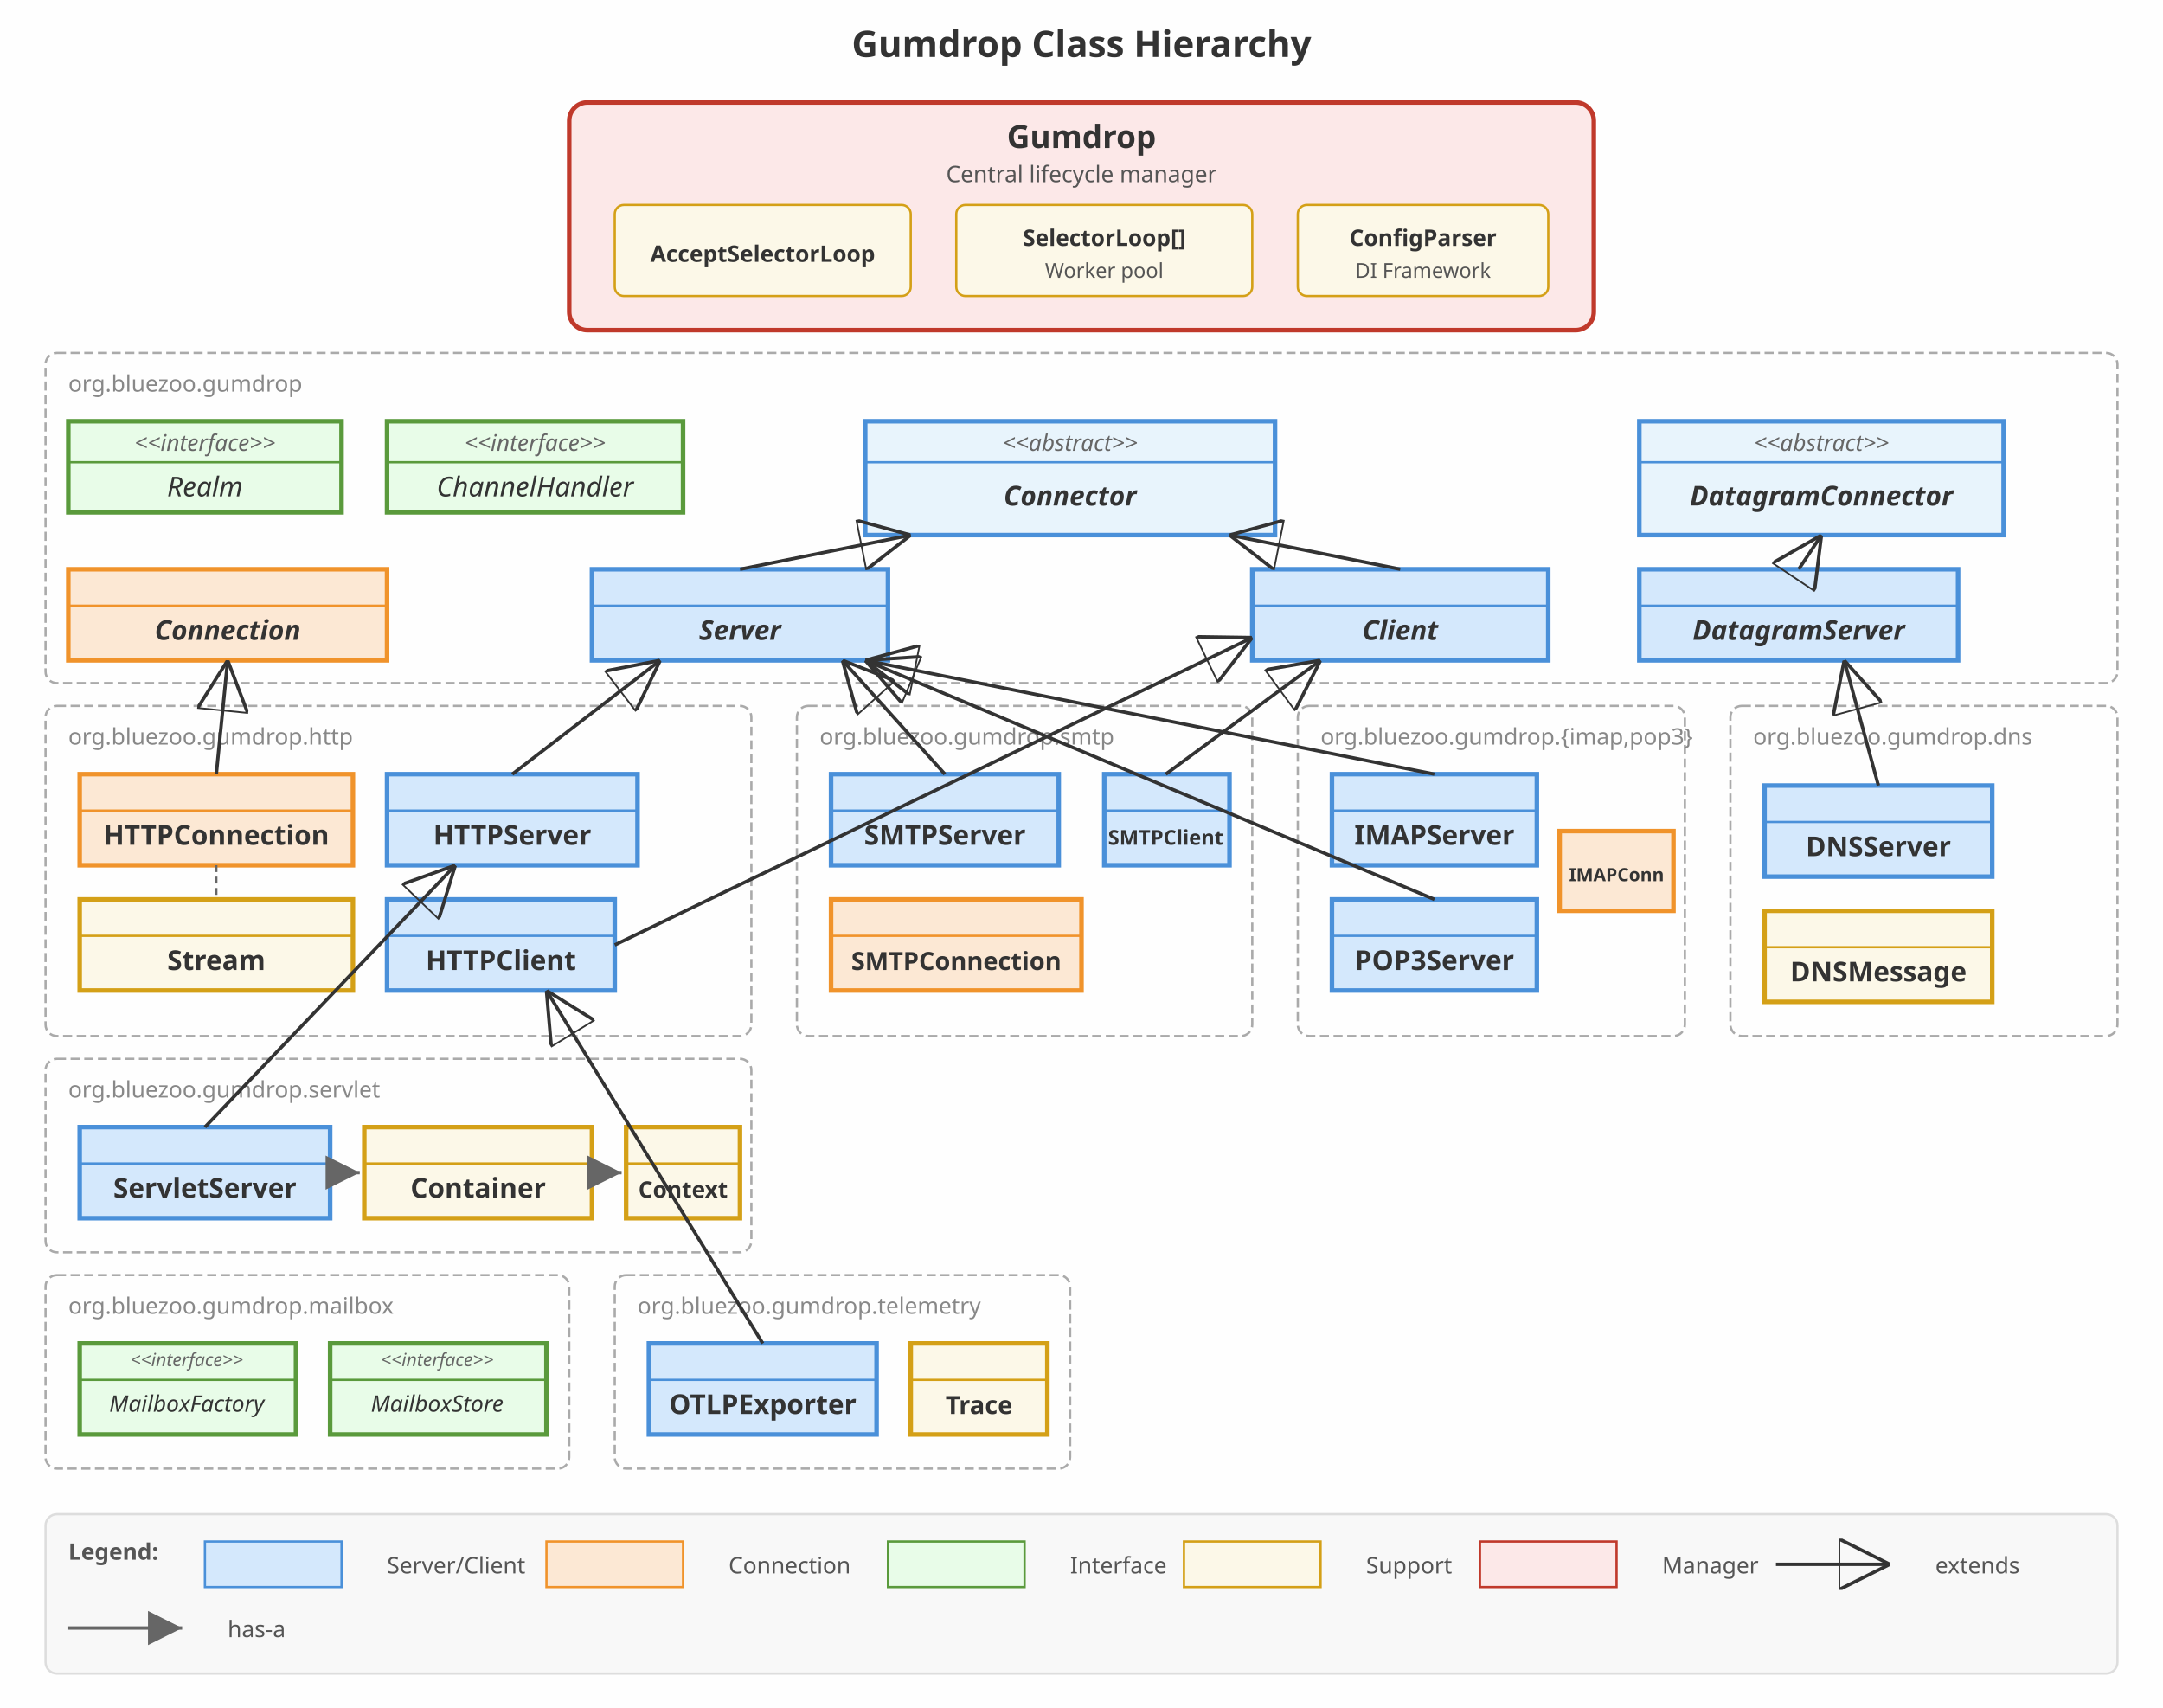
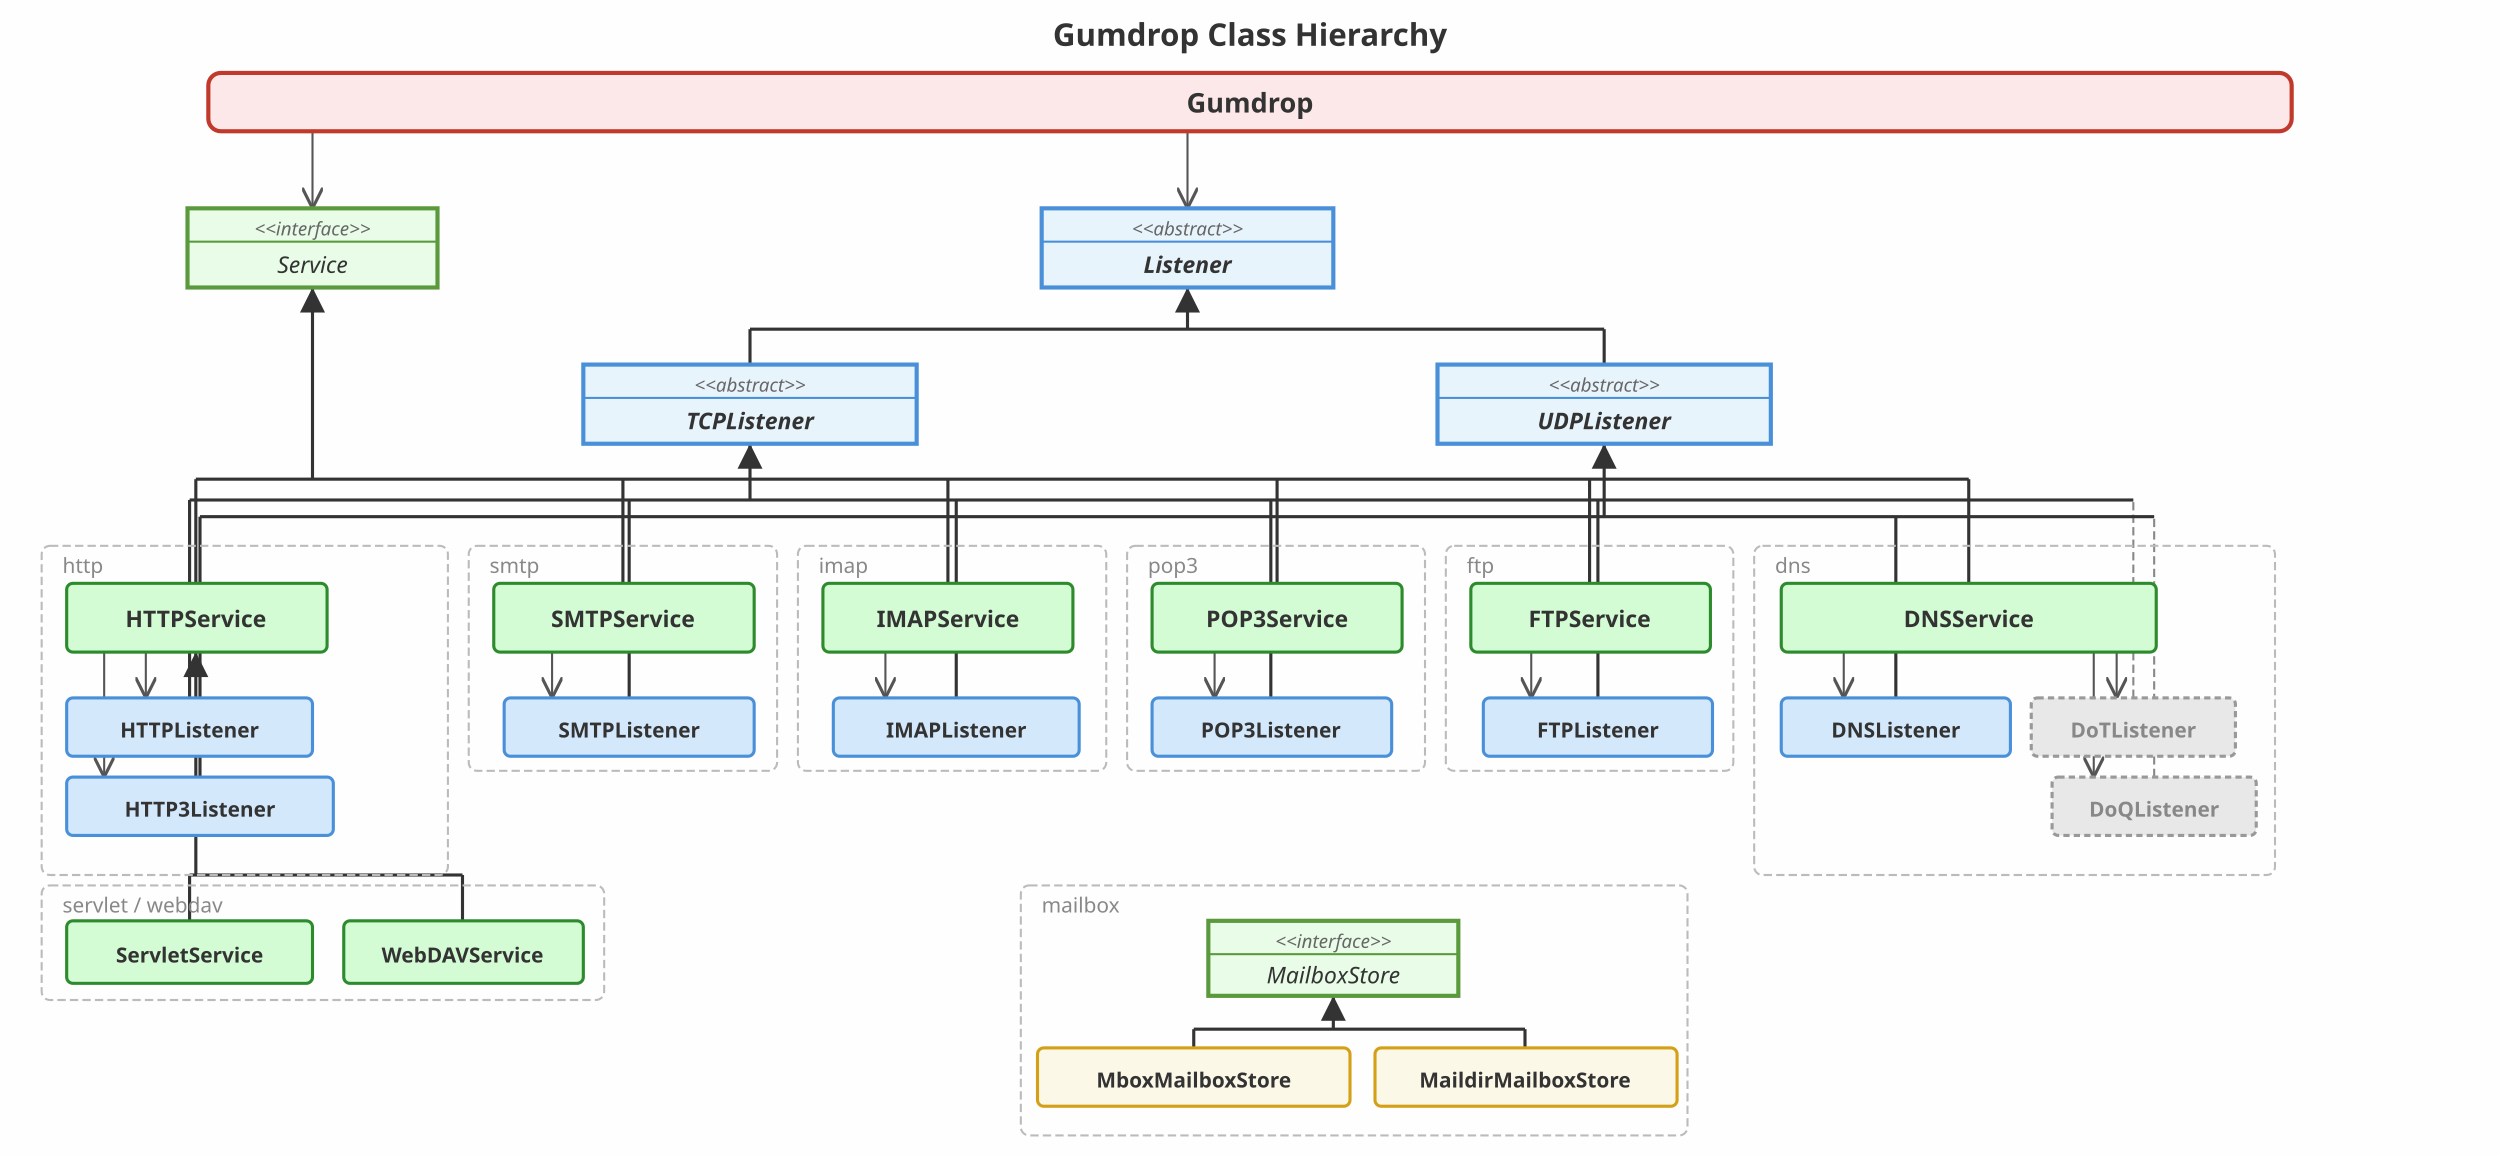
- <svg xmlns="http://www.w3.org/2000/svg" viewBox="0 0 950 750" width="950" height="750">
+ <svg xmlns="http://www.w3.org/2000/svg" viewBox="0 0 1200 555" width="1200" height="555">
  <defs>
-     <marker id="extends" markerWidth="15" markerHeight="15" refX="15" refY="7.5" orient="auto">
-       <polygon points="0 0, 15 7.5, 0 15" fill="none" stroke="#333" stroke-width="1" />
+     <marker id="filled" markerWidth="12" markerHeight="12" refX="12" refY="6" orient="auto" markerUnits="userSpaceOnUse">
+       <polygon points="0 0, 12 6, 0 12" fill="#333" />
    </marker>
-     <marker id="assoc" markerWidth="10" markerHeight="10" refX="10" refY="5" orient="auto">
-       <polygon points="0 0, 10 5, 0 10" fill="#666" />
+     <marker id="open" markerWidth="10" markerHeight="10" refX="10" refY="5" orient="auto" markerUnits="userSpaceOnUse">
+       <polyline points="0 0, 10 5, 0 10" fill="none" stroke="#555" stroke-width="1.5" />
    </marker>
  </defs>
  <style>
-     .class-name { font: bold 12px sans-serif; fill: #333; }
-     .abstract-name { font: bold italic 12px sans-serif; fill: #333; }
-     .interface-name { font: italic 12px sans-serif; fill: #333; }
-     .stereotype { font: italic 10px sans-serif; fill: #666; }
-     .note { font: 10px sans-serif; fill: #555; }
-     .package { font: 10px sans-serif; fill: #888; }
-     .title { font: bold 16px sans-serif; fill: #333; }
+     .cls     { font: bold 11px sans-serif; fill: #333; }
+     .cls-sm  { font: bold 10px sans-serif; fill: #333; }
+     .abst    { font: bold italic 11px sans-serif; fill: #333; }
+     .iface   { font: italic 11px sans-serif; fill: #333; }
+     .stereo  { font: italic 9px sans-serif; fill: #666; }
+     .pkg     { font: 10px sans-serif; fill: #888; }
+     .title   { font: bold 15px sans-serif; fill: #333; }
+     .stub    { font: bold 10px sans-serif; fill: #888; }
  </style>
-   <rect width="950" height="750" fill="#fefefe" />
-   <text x="475" y="25" text-anchor="middle" class="title">Gumdrop Class Hierarchy</text>
-   <rect x="250" y="45" width="450" height="100" rx="8" fill="#fce8e8" stroke="#c0392b" stroke-width="2" />
-   <text x="475" y="65" text-anchor="middle" class="class-name" style="font-size:14px">Gumdrop</text>
-   <text x="475" y="80" text-anchor="middle" class="note">Central lifecycle manager</text>
-   <rect x="270" y="90" width="130" height="40" rx="4" fill="#fcf8e8" stroke="#d4a017" />
-   <text x="335" y="115" text-anchor="middle" class="class-name" style="font-size:10px">AcceptSelectorLoop</text>
-   <rect x="420" y="90" width="130" height="40" rx="4" fill="#fcf8e8" stroke="#d4a017" />
-   <text x="485" y="108" text-anchor="middle" class="class-name" style="font-size:10px">SelectorLoop[]</text>
-   <text x="485" y="122" text-anchor="middle" class="note" style="font-size:9px">Worker pool</text>
-   <rect x="570" y="90" width="110" height="40" rx="4" fill="#fcf8e8" stroke="#d4a017" />
-   <text x="625" y="108" text-anchor="middle" class="class-name" style="font-size:10px">ConfigParser</text>
-   <text x="625" y="122" text-anchor="middle" class="note" style="font-size:9px">DI Framework</text>
-   <rect x="20" y="155" width="910" height="145" rx="5" fill="none" stroke="#aaa" stroke-dasharray="4,2" />
-   <text x="30" y="172" class="package">org.bluezoo.gumdrop</text>
-   <rect x="380" y="185" width="180" height="50" fill="#e8f4fc" stroke="#4a90d9" stroke-width="2" />
-   <line x1="380" y1="203" x2="560" y2="203" stroke="#4a90d9" />
-   <text x="470" y="198" text-anchor="middle" class="stereotype">&lt;&lt;abstract&gt;&gt;</text>
-   <text x="470" y="222" text-anchor="middle" class="abstract-name">Connector</text>
-   <rect x="260" y="250" width="130" height="40" fill="#d4e8fc" stroke="#4a90d9" stroke-width="2" />
-   <line x1="260" y1="266" x2="390" y2="266" stroke="#4a90d9" />
-   <text x="325" y="281" text-anchor="middle" class="abstract-name">Server</text>
-   <rect x="550" y="250" width="130" height="40" fill="#d4e8fc" stroke="#4a90d9" stroke-width="2" />
-   <line x1="550" y1="266" x2="680" y2="266" stroke="#4a90d9" />
-   <text x="615" y="281" text-anchor="middle" class="abstract-name">Client</text>
-   <rect x="720" y="185" width="160" height="50" fill="#e8f4fc" stroke="#4a90d9" stroke-width="2" />
-   <line x1="720" y1="203" x2="880" y2="203" stroke="#4a90d9" />
-   <text x="800" y="198" text-anchor="middle" class="stereotype">&lt;&lt;abstract&gt;&gt;</text>
-   <text x="800" y="222" text-anchor="middle" class="abstract-name">DatagramConnector</text>
-   <rect x="720" y="250" width="140" height="40" fill="#d4e8fc" stroke="#4a90d9" stroke-width="2" />
-   <line x1="720" y1="266" x2="860" y2="266" stroke="#4a90d9" />
-   <text x="790" y="281" text-anchor="middle" class="abstract-name">DatagramServer</text>
-   <rect x="30" y="250" width="140" height="40" fill="#fce8d4" stroke="#f0932b" stroke-width="2" />
-   <line x1="30" y1="266" x2="170" y2="266" stroke="#f0932b" />
-   <text x="100" y="281" text-anchor="middle" class="abstract-name">Connection</text>
-   <rect x="30" y="185" width="120" height="40" fill="#e8fce8" stroke="#5a9a3c" stroke-width="2" />
-   <line x1="30" y1="203" x2="150" y2="203" stroke="#5a9a3c" />
-   <text x="90" y="198" text-anchor="middle" class="stereotype">&lt;&lt;interface&gt;&gt;</text>
-   <text x="90" y="218" text-anchor="middle" class="interface-name">Realm</text>
-   <rect x="170" y="185" width="130" height="40" fill="#e8fce8" stroke="#5a9a3c" stroke-width="2" />
-   <line x1="170" y1="203" x2="300" y2="203" stroke="#5a9a3c" />
-   <text x="235" y="198" text-anchor="middle" class="stereotype">&lt;&lt;interface&gt;&gt;</text>
-   <text x="235" y="218" text-anchor="middle" class="interface-name">ChannelHandler</text>
-   <line x1="325" y1="250" x2="400" y2="235" stroke="#333" stroke-width="1.5" marker-end="url(#extends)" />
-   <line x1="615" y1="250" x2="540" y2="235" stroke="#333" stroke-width="1.5" marker-end="url(#extends)" />
-   <line x1="790" y1="250" x2="800" y2="235" stroke="#333" stroke-width="1.5" marker-end="url(#extends)" />
-   <rect x="20" y="310" width="310" height="145" rx="5" fill="none" stroke="#aaa" stroke-dasharray="4,2" />
-   <text x="30" y="327" class="package">org.bluezoo.gumdrop.http</text>
-   <rect x="35" y="340" width="120" height="40" fill="#fce8d4" stroke="#f0932b" stroke-width="2" />
-   <line x1="35" y1="356" x2="155" y2="356" stroke="#f0932b" />
-   <text x="95" y="371" text-anchor="middle" class="class-name">HTTPConnection</text>
-   <rect x="35" y="395" width="120" height="40" fill="#fcf8e8" stroke="#d4a017" stroke-width="2" />
-   <line x1="35" y1="411" x2="155" y2="411" stroke="#d4a017" />
-   <text x="95" y="426" text-anchor="middle" class="class-name">Stream</text>
-   <rect x="170" y="340" width="110" height="40" fill="#d4e8fc" stroke="#4a90d9" stroke-width="2" />
-   <line x1="170" y1="356" x2="280" y2="356" stroke="#4a90d9" />
-   <text x="225" y="371" text-anchor="middle" class="class-name">HTTPServer</text>
-   <rect x="170" y="395" width="100" height="40" fill="#d4e8fc" stroke="#4a90d9" stroke-width="2" />
-   <line x1="170" y1="411" x2="270" y2="411" stroke="#4a90d9" />
-   <text x="220" y="426" text-anchor="middle" class="class-name">HTTPClient</text>
-   <rect x="20" y="465" width="310" height="85" rx="5" fill="none" stroke="#aaa" stroke-dasharray="4,2" />
-   <text x="30" y="482" class="package">org.bluezoo.gumdrop.servlet</text>
-   <rect x="35" y="495" width="110" height="40" fill="#d4e8fc" stroke="#4a90d9" stroke-width="2" />
-   <line x1="35" y1="511" x2="145" y2="511" stroke="#4a90d9" />
-   <text x="90" y="526" text-anchor="middle" class="class-name">ServletServer</text>
-   <rect x="160" y="495" width="100" height="40" fill="#fcf8e8" stroke="#d4a017" stroke-width="2" />
-   <line x1="160" y1="511" x2="260" y2="511" stroke="#d4a017" />
-   <text x="210" y="526" text-anchor="middle" class="class-name">Container</text>
-   <rect x="275" y="495" width="50" height="40" fill="#fcf8e8" stroke="#d4a017" stroke-width="2" />
-   <line x1="275" y1="511" x2="325" y2="511" stroke="#d4a017" />
-   <text x="300" y="526" text-anchor="middle" class="class-name" style="font-size:10px">Context</text>
-   <rect x="350" y="310" width="200" height="145" rx="5" fill="none" stroke="#aaa" stroke-dasharray="4,2" />
-   <text x="360" y="327" class="package">org.bluezoo.gumdrop.smtp</text>
-   <rect x="365" y="340" width="100" height="40" fill="#d4e8fc" stroke="#4a90d9" stroke-width="2" />
-   <line x1="365" y1="356" x2="465" y2="356" stroke="#4a90d9" />
-   <text x="415" y="371" text-anchor="middle" class="class-name">SMTPServer</text>
-   <rect x="365" y="395" width="110" height="40" fill="#fce8d4" stroke="#f0932b" stroke-width="2" />
-   <line x1="365" y1="411" x2="475" y2="411" stroke="#f0932b" />
-   <text x="420" y="426" text-anchor="middle" class="class-name" style="font-size:11px">SMTPConnection</text>
-   <rect x="485" y="340" width="55" height="40" fill="#d4e8fc" stroke="#4a90d9" stroke-width="2" />
-   <line x1="485" y1="356" x2="540" y2="356" stroke="#4a90d9" />
-   <text x="512" y="371" text-anchor="middle" class="class-name" style="font-size:9px">SMTPClient</text>
-   <rect x="570" y="310" width="170" height="145" rx="5" fill="none" stroke="#aaa" stroke-dasharray="4,2" />
-   <text x="580" y="327" class="package">org.bluezoo.gumdrop.{imap,pop3}</text>
-   <rect x="585" y="340" width="90" height="40" fill="#d4e8fc" stroke="#4a90d9" stroke-width="2" />
-   <line x1="585" y1="356" x2="675" y2="356" stroke="#4a90d9" />
-   <text x="630" y="371" text-anchor="middle" class="class-name">IMAPServer</text>
-   <rect x="585" y="395" width="90" height="40" fill="#d4e8fc" stroke="#4a90d9" stroke-width="2" />
-   <line x1="585" y1="411" x2="675" y2="411" stroke="#4a90d9" />
-   <text x="630" y="426" text-anchor="middle" class="class-name">POP3Server</text>
-   <rect x="685" y="365" width="50" height="35" fill="#fce8d4" stroke="#f0932b" stroke-width="2" />
-   <text x="710" y="387" text-anchor="middle" class="class-name" style="font-size:8px">IMAPConn</text>
-   <rect x="20" y="560" width="230" height="85" rx="5" fill="none" stroke="#aaa" stroke-dasharray="4,2" />
-   <text x="30" y="577" class="package">org.bluezoo.gumdrop.mailbox</text>
-   <rect x="35" y="590" width="95" height="40" fill="#e8fce8" stroke="#5a9a3c" stroke-width="2" />
-   <line x1="35" y1="606" x2="130" y2="606" stroke="#5a9a3c" />
-   <text x="82" y="600" text-anchor="middle" class="stereotype" style="font-size:8px">&lt;&lt;interface&gt;&gt;</text>
-   <text x="82" y="620" text-anchor="middle" class="interface-name" style="font-size:10px">MailboxFactory</text>
-   <rect x="145" y="590" width="95" height="40" fill="#e8fce8" stroke="#5a9a3c" stroke-width="2" />
-   <line x1="145" y1="606" x2="240" y2="606" stroke="#5a9a3c" />
-   <text x="192" y="600" text-anchor="middle" class="stereotype" style="font-size:8px">&lt;&lt;interface&gt;&gt;</text>
-   <text x="192" y="620" text-anchor="middle" class="interface-name" style="font-size:10px">MailboxStore</text>
-   <rect x="760" y="310" width="170" height="145" rx="5" fill="none" stroke="#aaa" stroke-dasharray="4,2" />
-   <text x="770" y="327" class="package">org.bluezoo.gumdrop.dns</text>
-   <rect x="775" y="345" width="100" height="40" fill="#d4e8fc" stroke="#4a90d9" stroke-width="2" />
-   <line x1="775" y1="361" x2="875" y2="361" stroke="#4a90d9" />
-   <text x="825" y="376" text-anchor="middle" class="class-name">DNSServer</text>
-   <rect x="775" y="400" width="100" height="40" fill="#fcf8e8" stroke="#d4a017" stroke-width="2" />
-   <line x1="775" y1="416" x2="875" y2="416" stroke="#d4a017" />
-   <text x="825" y="431" text-anchor="middle" class="class-name">DNSMessage</text>
-   <rect x="270" y="560" width="200" height="85" rx="5" fill="none" stroke="#aaa" stroke-dasharray="4,2" />
-   <text x="280" y="577" class="package">org.bluezoo.gumdrop.telemetry</text>
-   <rect x="285" y="590" width="100" height="40" fill="#d4e8fc" stroke="#4a90d9" stroke-width="2" />
-   <line x1="285" y1="606" x2="385" y2="606" stroke="#4a90d9" />
-   <text x="335" y="621" text-anchor="middle" class="class-name">OTLPExporter</text>
-   <rect x="400" y="590" width="60" height="40" fill="#fcf8e8" stroke="#d4a017" stroke-width="2" />
-   <line x1="400" y1="606" x2="460" y2="606" stroke="#d4a017" />
-   <text x="430" y="621" text-anchor="middle" class="class-name" style="font-size:11px">Trace</text>
-   <line x1="225" y1="340" x2="290" y2="290" stroke="#333" stroke-width="1.5" marker-end="url(#extends)" />
-   <line x1="95" y1="340" x2="100" y2="290" stroke="#333" stroke-width="1.5" marker-end="url(#extends)" />
-   <line x1="270" y1="415" x2="550" y2="280" stroke="#333" stroke-width="1.5" marker-end="url(#extends)" />
-   <line x1="90" y1="495" x2="200" y2="380" stroke="#333" stroke-width="1.5" marker-end="url(#extends)" />
-   <line x1="415" y1="340" x2="370" y2="290" stroke="#333" stroke-width="1.5" marker-end="url(#extends)" />
-   <line x1="512" y1="340" x2="580" y2="290" stroke="#333" stroke-width="1.5" marker-end="url(#extends)" />
-   <line x1="630" y1="340" x2="380" y2="290" stroke="#333" stroke-width="1.5" marker-end="url(#extends)" />
-   <line x1="630" y1="395" x2="380" y2="290" stroke="#333" stroke-width="1.5" marker-end="url(#extends)" />
-   <line x1="825" y1="345" x2="810" y2="290" stroke="#333" stroke-width="1.5" marker-end="url(#extends)" />
-   <line x1="335" y1="590" x2="240" y2="435" stroke="#333" stroke-width="1.5" marker-end="url(#extends)" />
-   <line x1="95" y1="380" x2="95" y2="393" stroke="#666" stroke-width="1" stroke-dasharray="3,2" />
-   <line x1="145" y1="515" x2="158" y2="515" stroke="#666" stroke-width="1.5" marker-end="url(#assoc)" />
-   <line x1="260" y1="515" x2="273" y2="515" stroke="#666" stroke-width="1.5" marker-end="url(#assoc)" />
-   <rect x="20" y="665" width="910" height="70" rx="5" fill="#f8f8f8" stroke="#ddd" />
-   <text x="30" y="685" class="note" style="font-weight:bold">Legend:</text>
-   <rect x="90" y="677" width="60" height="20" fill="#d4e8fc" stroke="#4a90d9" />
-   <text x="170" y="691" class="note">Server/Client</text>
-   <rect x="240" y="677" width="60" height="20" fill="#fce8d4" stroke="#f0932b" />
-   <text x="320" y="691" class="note">Connection</text>
-   <rect x="390" y="677" width="60" height="20" fill="#e8fce8" stroke="#5a9a3c" />
-   <text x="470" y="691" class="note">Interface</text>
-   <rect x="520" y="677" width="60" height="20" fill="#fcf8e8" stroke="#d4a017" />
-   <text x="600" y="691" class="note">Support</text>
-   <rect x="650" y="677" width="60" height="20" fill="#fce8e8" stroke="#c0392b" />
-   <text x="730" y="691" class="note">Manager</text>
-   <line x1="780" y1="687" x2="830" y2="687" stroke="#333" stroke-width="1.5" marker-end="url(#extends)" />
-   <text x="850" y="691" class="note">extends</text>
-   <line x1="30" y1="715" x2="80" y2="715" stroke="#666" stroke-width="1.5" marker-end="url(#assoc)" />
-   <text x="100" y="719" class="note">has-a</text>
+   <rect width="1200" height="555" fill="#fefefe" />
+   <text x="600" y="22" text-anchor="middle" class="title">Gumdrop Class Hierarchy</text>
+   <line x1="150" y1="63" x2="150" y2="100" stroke="#555" stroke-width="1" marker-end="url(#open)" />
+   <line x1="570" y1="63" x2="570" y2="100" stroke="#555" stroke-width="1" marker-end="url(#open)" />
+   <line x1="360" y1="158" x2="770" y2="158" stroke="#333" stroke-width="1.5" />
+   <line x1="570" y1="158" x2="570" y2="138" stroke="#333" stroke-width="1.5" marker-end="url(#filled)" />
+   <line x1="360" y1="175" x2="360" y2="158" stroke="#333" stroke-width="1.5" />
+   <line x1="770" y1="175" x2="770" y2="158" stroke="#333" stroke-width="1.5" />
+   <line x1="94" y1="230" x2="945" y2="230" stroke="#333" stroke-width="1.5" />
+   <line x1="150" y1="230" x2="150" y2="138" stroke="#333" stroke-width="1.5" marker-end="url(#filled)" />
+   <line x1="94" y1="280" x2="94" y2="230" stroke="#333" stroke-width="1.5" />
+   <line x1="299" y1="280" x2="299" y2="230" stroke="#333" stroke-width="1.5" />
+   <line x1="455" y1="280" x2="455" y2="230" stroke="#333" stroke-width="1.5" />
+   <line x1="613" y1="280" x2="613" y2="230" stroke="#333" stroke-width="1.5" />
+   <line x1="763" y1="280" x2="763" y2="230" stroke="#333" stroke-width="1.5" />
+   <line x1="945" y1="280" x2="945" y2="230" stroke="#333" stroke-width="1.5" />
+   <line x1="91" y1="240" x2="1024" y2="240" stroke="#333" stroke-width="1.5" />
+   <line x1="360" y1="240" x2="360" y2="213" stroke="#333" stroke-width="1.5" marker-end="url(#filled)" />
+   <line x1="91" y1="335" x2="91" y2="240" stroke="#333" stroke-width="1.5" />
+   <line x1="302" y1="335" x2="302" y2="240" stroke="#333" stroke-width="1.5" />
+   <line x1="459" y1="335" x2="459" y2="240" stroke="#333" stroke-width="1.5" />
+   <line x1="610" y1="335" x2="610" y2="240" stroke="#333" stroke-width="1.5" />
+   <line x1="767" y1="335" x2="767" y2="240" stroke="#333" stroke-width="1.5" />
+   <line x1="1024" y1="335" x2="1024" y2="240" stroke="#888" stroke-width="1" stroke-dasharray="4,2" />
+   <line x1="96" y1="248" x2="1034" y2="248" stroke="#333" stroke-width="1.5" />
+   <line x1="770" y1="248" x2="770" y2="213" stroke="#333" stroke-width="1.5" marker-end="url(#filled)" />
+   <line x1="96" y1="373" x2="96" y2="248" stroke="#333" stroke-width="1.5" />
+   <line x1="910" y1="335" x2="910" y2="248" stroke="#333" stroke-width="1.5" />
+   <line x1="1034" y1="373" x2="1034" y2="248" stroke="#888" stroke-width="1" stroke-dasharray="4,2" />
+   <line x1="70" y1="313" x2="70" y2="335" stroke="#555" stroke-width="1" marker-end="url(#open)" />
+   <line x1="50" y1="313" x2="50" y2="373" stroke="#555" stroke-width="1" marker-end="url(#open)" />
+   <line x1="265" y1="313" x2="265" y2="335" stroke="#555" stroke-width="1" marker-end="url(#open)" />
+   <line x1="425" y1="313" x2="425" y2="335" stroke="#555" stroke-width="1" marker-end="url(#open)" />
+   <line x1="583" y1="313" x2="583" y2="335" stroke="#555" stroke-width="1" marker-end="url(#open)" />
+   <line x1="735" y1="313" x2="735" y2="335" stroke="#555" stroke-width="1" marker-end="url(#open)" />
+   <line x1="885" y1="313" x2="885" y2="335" stroke="#555" stroke-width="1" marker-end="url(#open)" />
+   <line x1="1016" y1="313" x2="1016" y2="335" stroke="#555" stroke-width="1" marker-end="url(#open)" />
+   <line x1="1005" y1="313" x2="1005" y2="373" stroke="#555" stroke-width="1" marker-end="url(#open)" />
+   <line x1="91" y1="420" x2="222" y2="420" stroke="#333" stroke-width="1.5" />
+   <line x1="94" y1="420" x2="94" y2="313" stroke="#333" stroke-width="1.5" marker-end="url(#filled)" />
+   <line x1="91" y1="442" x2="91" y2="420" stroke="#333" stroke-width="1.5" />
+   <line x1="222" y1="442" x2="222" y2="420" stroke="#333" stroke-width="1.5" />
+   <line x1="573" y1="494" x2="732" y2="494" stroke="#333" stroke-width="1.5" />
+   <line x1="640" y1="494" x2="640" y2="478" stroke="#333" stroke-width="1.5" marker-end="url(#filled)" />
+   <line x1="573" y1="503" x2="573" y2="494" stroke="#333" stroke-width="1.5" />
+   <line x1="732" y1="503" x2="732" y2="494" stroke="#333" stroke-width="1.5" />
+   <rect x="20" y="262" width="195" height="158" rx="4" fill="none" stroke="#bbb" stroke-dasharray="4,2" />
+   <rect x="225" y="262" width="148" height="108" rx="4" fill="none" stroke="#bbb" stroke-dasharray="4,2" />
+   <rect x="383" y="262" width="148" height="108" rx="4" fill="none" stroke="#bbb" stroke-dasharray="4,2" />
+   <rect x="541" y="262" width="143" height="108" rx="4" fill="none" stroke="#bbb" stroke-dasharray="4,2" />
+   <rect x="694" y="262" width="138" height="108" rx="4" fill="none" stroke="#bbb" stroke-dasharray="4,2" />
+   <rect x="842" y="262" width="250" height="158" rx="4" fill="none" stroke="#bbb" stroke-dasharray="4,2" />
+   <rect x="20" y="425" width="270" height="55" rx="4" fill="none" stroke="#bbb" stroke-dasharray="4,2" />
+   <rect x="490" y="425" width="320" height="120" rx="4" fill="none" stroke="#bbb" stroke-dasharray="4,2" />
+   <text x="30" y="275" class="pkg">http</text>
+   <text x="235" y="275" class="pkg">smtp</text>
+   <text x="393" y="275" class="pkg">imap</text>
+   <text x="551" y="275" class="pkg">pop3</text>
+   <text x="704" y="275" class="pkg">ftp</text>
+   <text x="852" y="275" class="pkg">dns</text>
+   <text x="30" y="438" class="pkg">servlet / webdav</text>
+   <text x="500" y="438" class="pkg">mailbox</text>
+   <rect x="100" y="35" width="1000" height="28" rx="6" fill="#fce8e8" stroke="#c0392b" stroke-width="2" />
+   <text x="600" y="54" text-anchor="middle" class="cls" style="font-size:13px">Gumdrop</text>
+   <rect x="90" y="100" width="120" height="38" fill="#e8fce8" stroke="#5a9a3c" stroke-width="2" />
+   <line x1="90" y1="116" x2="210" y2="116" stroke="#5a9a3c" />
+   <text x="150" y="113" text-anchor="middle" class="stereo">&lt;&lt;interface&gt;&gt;</text>
+   <text x="150" y="131" text-anchor="middle" class="iface">Service</text>
+   <rect x="500" y="100" width="140" height="38" fill="#e8f4fc" stroke="#4a90d9" stroke-width="2" />
+   <line x1="500" y1="116" x2="640" y2="116" stroke="#4a90d9" />
+   <text x="570" y="113" text-anchor="middle" class="stereo">&lt;&lt;abstract&gt;&gt;</text>
+   <text x="570" y="131" text-anchor="middle" class="abst">Listener</text>
+   <rect x="280" y="175" width="160" height="38" fill="#e8f4fc" stroke="#4a90d9" stroke-width="2" />
+   <line x1="280" y1="191" x2="440" y2="191" stroke="#4a90d9" />
+   <text x="360" y="188" text-anchor="middle" class="stereo">&lt;&lt;abstract&gt;&gt;</text>
+   <text x="360" y="206" text-anchor="middle" class="abst">TCPListener</text>
+   <rect x="690" y="175" width="160" height="38" fill="#e8f4fc" stroke="#4a90d9" stroke-width="2" />
+   <line x1="690" y1="191" x2="850" y2="191" stroke="#4a90d9" />
+   <text x="770" y="188" text-anchor="middle" class="stereo">&lt;&lt;abstract&gt;&gt;</text>
+   <text x="770" y="206" text-anchor="middle" class="abst">UDPListener</text>
+   <rect x="32" y="280" width="125" height="33" rx="3" fill="#d4fcd4" stroke="#2d8a2d" stroke-width="1.5" />
+   <text x="94" y="301" text-anchor="middle" class="cls">HTTPService</text>
+   <rect x="32" y="335" width="118" height="28" rx="3" fill="#d4e8fc" stroke="#4a90d9" stroke-width="1.5" />
+   <text x="91" y="354" text-anchor="middle" class="cls-sm">HTTPListener</text>
+   <rect x="32" y="373" width="128" height="28" rx="3" fill="#d4e8fc" stroke="#4a90d9" stroke-width="1.5" />
+   <text x="96" y="392" text-anchor="middle" class="cls-sm">HTTP3Listener</text>
+   <rect x="237" y="280" width="125" height="33" rx="3" fill="#d4fcd4" stroke="#2d8a2d" stroke-width="1.5" />
+   <text x="299" y="301" text-anchor="middle" class="cls">SMTPService</text>
+   <rect x="242" y="335" width="120" height="28" rx="3" fill="#d4e8fc" stroke="#4a90d9" stroke-width="1.5" />
+   <text x="302" y="354" text-anchor="middle" class="cls-sm">SMTPListener</text>
+   <rect x="395" y="280" width="120" height="33" rx="3" fill="#d4fcd4" stroke="#2d8a2d" stroke-width="1.5" />
+   <text x="455" y="301" text-anchor="middle" class="cls">IMAPService</text>
+   <rect x="400" y="335" width="118" height="28" rx="3" fill="#d4e8fc" stroke="#4a90d9" stroke-width="1.5" />
+   <text x="459" y="354" text-anchor="middle" class="cls-sm">IMAPListener</text>
+   <rect x="553" y="280" width="120" height="33" rx="3" fill="#d4fcd4" stroke="#2d8a2d" stroke-width="1.5" />
+   <text x="613" y="301" text-anchor="middle" class="cls">POP3Service</text>
+   <rect x="553" y="335" width="115" height="28" rx="3" fill="#d4e8fc" stroke="#4a90d9" stroke-width="1.5" />
+   <text x="610" y="354" text-anchor="middle" class="cls-sm">POP3Listener</text>
+   <rect x="706" y="280" width="115" height="33" rx="3" fill="#d4fcd4" stroke="#2d8a2d" stroke-width="1.5" />
+   <text x="763" y="301" text-anchor="middle" class="cls">FTPService</text>
+   <rect x="712" y="335" width="110" height="28" rx="3" fill="#d4e8fc" stroke="#4a90d9" stroke-width="1.5" />
+   <text x="767" y="354" text-anchor="middle" class="cls-sm">FTPListener</text>
+   <rect x="855" y="280" width="180" height="33" rx="3" fill="#d4fcd4" stroke="#2d8a2d" stroke-width="1.5" />
+   <text x="945" y="301" text-anchor="middle" class="cls">DNSService</text>
+   <rect x="855" y="335" width="110" height="28" rx="3" fill="#d4e8fc" stroke="#4a90d9" stroke-width="1.5" />
+   <text x="910" y="354" text-anchor="middle" class="cls-sm">DNSListener</text>
+   <rect x="975" y="335" width="98" height="28" rx="3" fill="#e8e8e8" stroke="#999" stroke-width="1.5" stroke-dasharray="3,2" />
+   <text x="1024" y="354" text-anchor="middle" class="stub">DoTListener</text>
+   <rect x="985" y="373" width="98" height="28" rx="3" fill="#e8e8e8" stroke="#999" stroke-width="1.5" stroke-dasharray="3,2" />
+   <text x="1034" y="392" text-anchor="middle" class="stub">DoQListener</text>
+   <rect x="32" y="442" width="118" height="30" rx="3" fill="#d4fcd4" stroke="#2d8a2d" stroke-width="1.5" />
+   <text x="91" y="462" text-anchor="middle" class="cls-sm">ServletService</text>
+   <rect x="165" y="442" width="115" height="30" rx="3" fill="#d4fcd4" stroke="#2d8a2d" stroke-width="1.5" />
+   <text x="222" y="462" text-anchor="middle" class="cls-sm">WebDAVService</text>
+   <rect x="580" y="442" width="120" height="36" fill="#e8fce8" stroke="#5a9a3c" stroke-width="2" />
+   <line x1="580" y1="458" x2="700" y2="458" stroke="#5a9a3c" />
+   <text x="640" y="455" text-anchor="middle" class="stereo">&lt;&lt;interface&gt;&gt;</text>
+   <text x="640" y="472" text-anchor="middle" class="iface">MailboxStore</text>
+   <rect x="498" y="503" width="150" height="28" rx="3" fill="#fcf8e8" stroke="#d4a017" stroke-width="1.5" />
+   <text x="573" y="522" text-anchor="middle" class="cls-sm">MboxMailboxStore</text>
+   <rect x="660" y="503" width="145" height="28" rx="3" fill="#fcf8e8" stroke="#d4a017" stroke-width="1.5" />
+   <text x="732" y="522" text-anchor="middle" class="cls-sm">MaildirMailboxStore</text>
</svg>
